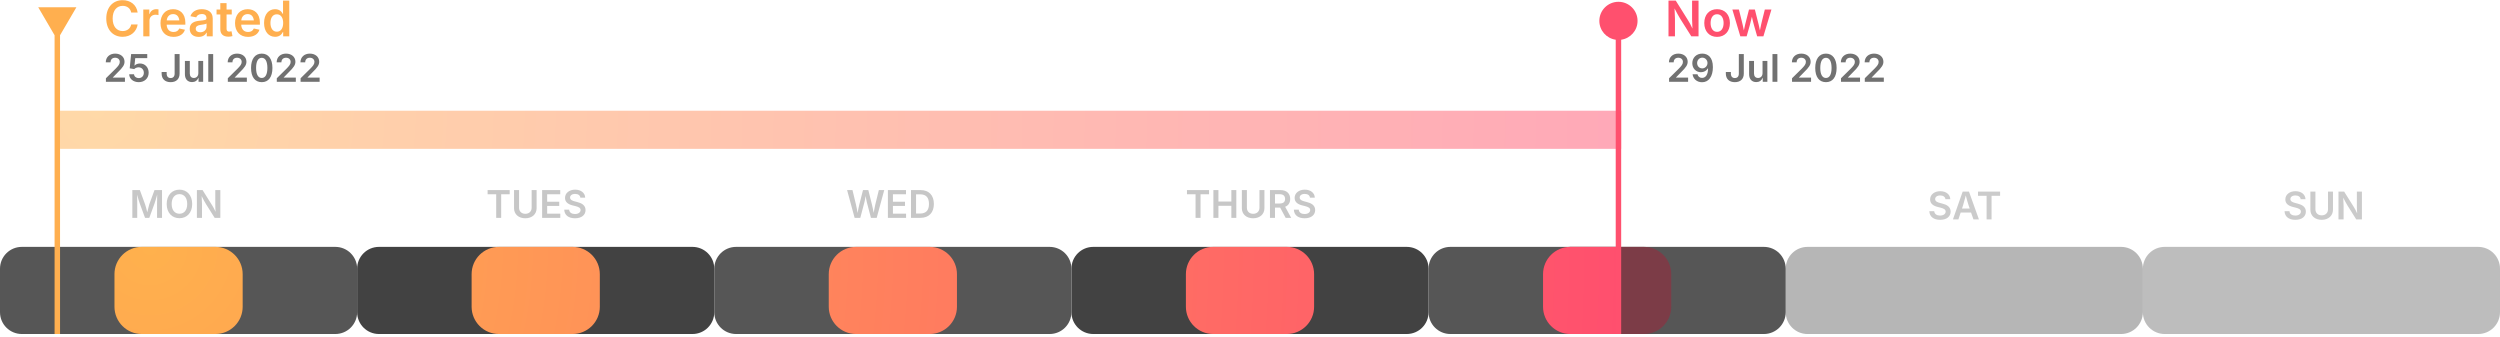
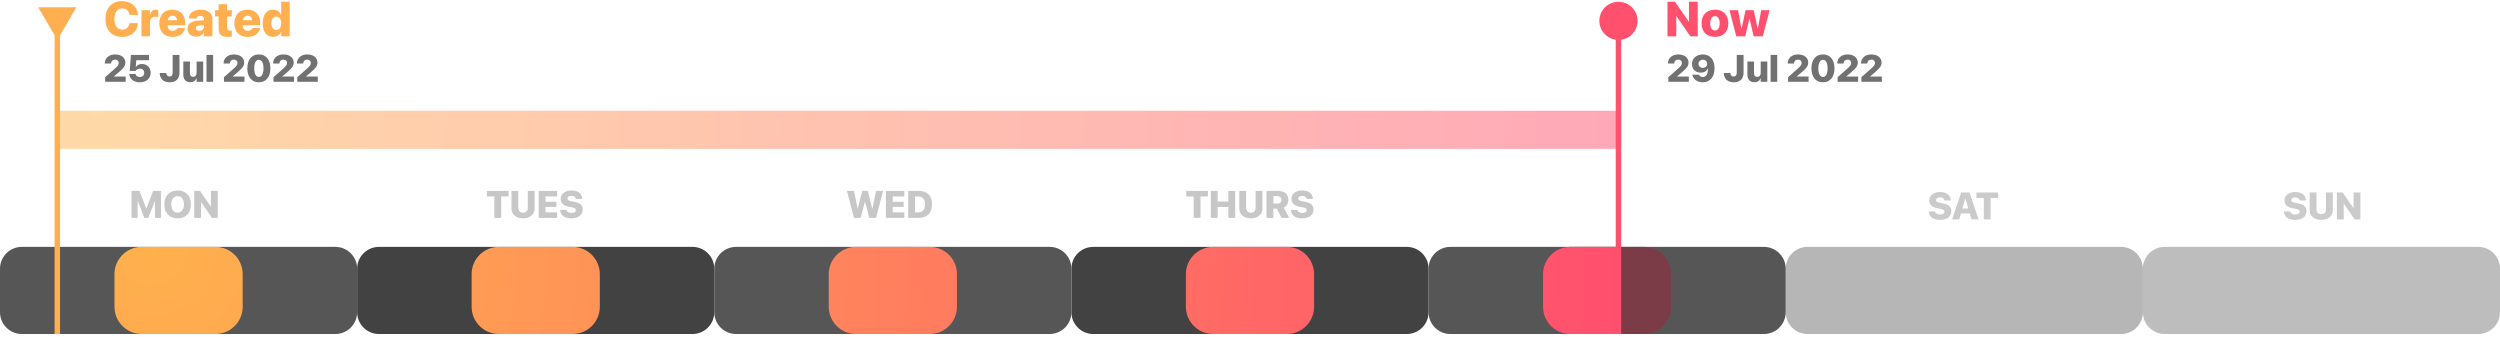
<svg xmlns="http://www.w3.org/2000/svg" width="550px" height="74px" viewBox="0 0 550 74" version="1.1">
  <defs>
    <radialGradient cx="2.343%" cy="0.862%" fx="2.343%" fy="0.862%" r="4000.273%" gradientTransform="translate(0.023433,0.008618),scale(0.02442,1),rotate(1.420099),translate(-0.023433,-0.008618)" id="radialGradient-1">
      <stop stop-color="#FFB14D" offset="0%" />
      <stop stop-color="#FF4F6E" offset="100%" />
    </radialGradient>
    <radialGradient cx="2.343%" cy="0.862%" fx="2.343%" fy="0.862%" r="1689.571%" gradientTransform="translate(0.023433,0.008618),scale(0.057899,1),rotate(3.363852),translate(-0.023433,-0.008618)" id="radialGradient-2">
      <stop stop-color="#FFB14D" offset="0%" />
      <stop stop-color="#FF4F6E" offset="100%" />
    </radialGradient>
  </defs>
  <g id="Page-1" stroke="none" stroke-width="1" fill="none" fill-rule="evenodd">
    <g id="SLA-Explanation-Dark" transform="translate(-27, -48)">
-       <g id="Group-8" transform="translate(27, 45.98998)">
-         <rect id="Rectangle-Copy" fill="#565656" x="0" y="56.323" width="78.571" height="19.17" rx="4.8" />
-         <rect id="Rectangle-Copy" fill="url(#radialGradient-1)" opacity="0.49" x="13.21" y="26.369" width="343.45" height="8.387" />
-         <rect id="Rectangle-Copy-8" fill="#565656" opacity="0.389" x="471.429" y="56.323" width="78.571" height="19.17" rx="4.8" />
-         <rect id="Rectangle-Copy-7" fill="#424242" opacity="0.389" x="392.857" y="56.323" width="78.571" height="19.17" rx="4.8" />
-         <rect id="Rectangle-Copy-6" fill="#565656" x="314.286" y="56.323" width="78.571" height="19.17" rx="4.8" />
-         <rect id="Rectangle-Copy-5" fill="#424242" x="235.714" y="56.323" width="78.571" height="19.17" rx="4.8" />
-         <rect id="Rectangle-Copy-4" fill="#565656" x="157.143" y="56.323" width="78.571" height="19.17" rx="4.8" />
-         <rect id="Rectangle-Copy-2" fill="#424242" x="78.571" y="56.323" width="78.571" height="19.17" rx="4.8" />
-         <rect id="Rectangle-Copy-13" fill="#7C3C47" x="339.469" y="56.323" width="28.205" height="19.17" rx="6" />
-         <path d="M345.469,56.323 L356.281,56.323 L356.281,56.323 L356.281,75.493 L345.469,75.493 C342.155,75.493 339.469,72.807 339.469,69.493 L339.469,62.323 C339.469,59.009 342.155,56.323 345.469,56.323 Z M266.897,56.323 L283.103,56.323 C286.416,56.323 289.103,59.009 289.103,62.323 L289.103,69.493 C289.103,72.807 286.416,75.493 283.103,75.493 L266.897,75.493 C263.584,75.493 260.897,72.807 260.897,69.493 L260.897,62.323 C260.897,59.009 263.584,56.323 266.897,56.323 Z M188.326,56.323 L204.531,56.323 C207.845,56.323 210.531,59.009 210.531,62.323 L210.531,69.493 C210.531,72.807 207.845,75.493 204.531,75.493 L188.326,75.493 C185.012,75.493 182.326,72.807 182.326,69.493 L182.326,62.323 C182.326,59.009 185.012,56.323 188.326,56.323 Z M109.755,56.323 L125.96,56.323 C129.273,56.323 131.96,59.009 131.96,62.323 L131.96,69.493 C131.96,72.807 129.273,75.493 125.96,75.493 L109.755,75.493 C106.441,75.493 103.755,72.807 103.755,69.493 L103.755,62.323 C103.755,59.009 106.441,56.323 109.755,56.323 Z M31.183,56.323 L47.388,56.323 C50.702,56.323 53.388,59.009 53.388,62.323 L53.388,69.493 C53.388,72.807 50.702,75.493 47.388,75.493 L31.183,75.493 C27.869,75.493 25.183,72.807 25.183,69.493 L25.183,62.323 C25.183,59.009 27.869,56.323 31.183,56.323 Z" id="Combined-Shape" fill="url(#radialGradient-2)" />
-         <text id="Mon" font-family="SFProDisplay-Heavy, SF Pro Display" font-size="8.4" font-weight="600" fill="#C7C7C7">
-           <tspan x="28.504" y="49.938">MON</tspan>
-         </text>
-         <text id="Tues" font-family="SFProDisplay-Heavy, SF Pro Display" font-size="8.4" font-weight="600" fill="#C7C7C7">
-           <tspan x="106.931" y="49.938">TUES</tspan>
-         </text>
-         <text id="Wed" font-family="SFProDisplay-Heavy, SF Pro Display" font-size="8.4" font-weight="600" fill="#C7C7C7">
-           <tspan x="186.157" y="49.938">WED</tspan>
-         </text>
-         <text id="Thurs" font-family="SFProDisplay-Heavy, SF Pro Display" font-size="8.4" font-weight="600" fill="#C7C7C7">
-           <tspan x="260.788" y="49.938">THURS</tspan>
-         </text>
-         <text id="Sat" font-family="SFProDisplay-Heavy, SF Pro Display" font-size="8.4" font-weight="600" fill="#CBCBCB">
-           <tspan x="424.064" y="50.278">SAT</tspan>
-         </text>
-         <text id="Sun" font-family="SFProDisplay-Heavy, SF Pro Display" font-size="8.4" font-weight="600" fill="#CBCBCB">
-           <tspan x="502.209" y="50.278">SUN</tspan>
-         </text>
-         <path d="M356.059,2.406 C358.38,2.406 360.262,4.284 360.262,6.6 C360.262,8.713 358.696,10.46 356.659,10.751 L356.659,75.493 L355.459,75.493 L355.459,10.751 C353.422,10.46 351.856,8.713 351.856,6.6 C351.856,4.284 353.738,2.406 356.059,2.406 Z" id="Combined-Shape" fill="#FF506E" fill-rule="nonzero" />
-         <text id="Now" font-family="SFProDisplay-Heavy, SF Pro Display" font-size="10.8" font-weight="600" fill="#FF506E">
-           <tspan x="366.275" y="10">Now</tspan>
-         </text>
-         <path d="M16.812,3.604 L13.209,9.766 L13.21,75.493 L12.009,75.493 L12.008,9.764 L8.406,3.604 L16.812,3.604 Z" id="Combined-Shape" fill="#FFAF4F" fill-rule="nonzero" />
-         <text id="Created" font-family="SFProDisplay-Heavy, SF Pro Display" font-size="10.8" font-weight="600" fill="#FFAF4F">
-           <tspan x="22.832" y="10">Created</tspan>
-         </text>
-         <text id="29-Jul-2022" font-family="SFProDisplay-Heavy, SF Pro Display" font-size="8.4" font-weight="600" fill="#717171">
-           <tspan x="366.649" y="20.01">29 Jul 2022</tspan>
-         </text>
-         <text id="25-Jul-2022" font-family="SFProDisplay-Heavy, SF Pro Display" font-size="8.4" font-weight="600" fill="#717171">
-           <tspan x="22.752" y="20.01">25 Jul 2022</tspan>
-         </text>
+       <g id="Group-8" transform="translate(27, 48.2433)">
+         <rect id="Rectangle-Copy" fill="#565656" x="0" y="54.07" width="78.571" height="19.17" rx="4.8" />
+         <rect id="Rectangle-Copy" fill="url(#radialGradient-1)" opacity="0.49" x="13.21" y="24.116" width="343.45" height="8.387" />
+         <rect id="Rectangle-Copy-8" fill="#565656" opacity="0.389" x="471.429" y="54.07" width="78.571" height="19.17" rx="4.8" />
+         <rect id="Rectangle-Copy-7" fill="#424242" opacity="0.389" x="392.857" y="54.07" width="78.571" height="19.17" rx="4.8" />
+         <rect id="Rectangle-Copy-6" fill="#565656" x="314.286" y="54.07" width="78.571" height="19.17" rx="4.8" />
+         <rect id="Rectangle-Copy-5" fill="#424242" x="235.714" y="54.07" width="78.571" height="19.17" rx="4.8" />
+         <rect id="Rectangle-Copy-4" fill="#565656" x="157.143" y="54.07" width="78.571" height="19.17" rx="4.8" />
+         <rect id="Rectangle-Copy-2" fill="#424242" x="78.571" y="54.07" width="78.571" height="19.17" rx="4.8" />
+         <rect id="Rectangle-Copy-13" fill="#7C3C47" x="339.469" y="54.07" width="28.205" height="19.17" rx="6" />
+         <path d="M345.469,54.07 L356.281,54.07 L356.281,54.07 L356.281,73.24 L345.469,73.24 C342.155,73.24 339.469,70.554 339.469,67.24 L339.469,60.07 C339.469,56.756 342.155,54.07 345.469,54.07 Z M266.897,54.07 L283.103,54.07 C286.416,54.07 289.103,56.756 289.103,60.07 L289.103,67.24 C289.103,70.554 286.416,73.24 283.103,73.24 L266.897,73.24 C263.584,73.24 260.897,70.554 260.897,67.24 L260.897,60.07 C260.897,56.756 263.584,54.07 266.897,54.07 Z M188.326,54.07 L204.531,54.07 C207.845,54.07 210.531,56.756 210.531,60.07 L210.531,67.24 C210.531,70.554 207.845,73.24 204.531,73.24 L188.326,73.24 C185.012,73.24 182.326,70.554 182.326,67.24 L182.326,60.07 C182.326,56.756 185.012,54.07 188.326,54.07 Z M109.755,54.07 L125.96,54.07 C129.273,54.07 131.96,56.756 131.96,60.07 L131.96,67.24 C131.96,70.554 129.273,73.24 125.96,73.24 L109.755,73.24 C106.441,73.24 103.755,70.554 103.755,67.24 L103.755,60.07 C103.755,56.756 106.441,54.07 109.755,54.07 Z M31.183,54.07 L47.388,54.07 C50.702,54.07 53.388,56.756 53.388,60.07 L53.388,67.24 C53.388,70.554 50.702,73.24 47.388,73.24 L31.183,73.24 C27.869,73.24 25.183,70.554 25.183,67.24 L25.183,60.07 C25.183,56.756 27.869,54.07 31.183,54.07 Z" id="Combined-Shape" fill="url(#radialGradient-2)" />
+         <g id="Mon" transform="translate(28.95129, 41.65903)" fill="#C7C7C7" fill-rule="nonzero">
+           <polygon id="Path" points="0 6.025 1.325 6.025 1.325 2.326 1.358 2.326 2.805 6.025 3.667 6.025 5.115 2.326 5.147 2.326 5.147 6.025 6.472 6.025 6.472 0.107 4.733 0.107 3.248 3.974 3.224 3.974 1.739 0.107 0 0.107" />
+           <path d="M10.123,6.132 C11.927,6.132 13.047,4.955 13.047,3.068 L13.047,3.06 C13.047,1.177 11.923,0 10.123,0 C8.334,0 7.202,1.177 7.202,3.06 L7.202,3.068 C7.202,4.955 8.326,6.132 10.123,6.132 Z M10.123,4.885 C9.278,4.885 8.736,4.192 8.736,3.068 L8.736,3.06 C8.736,1.936 9.282,1.247 10.123,1.247 C10.972,1.247 11.517,1.94 11.517,3.06 L11.517,3.068 C11.517,4.179 10.984,4.885 10.123,4.885 Z" id="Shape" />
+           <polygon id="Path" points="13.781 6.025 15.282 6.025 15.282 2.572 15.311 2.572 17.69 6.025 18.953 6.025 18.953 0.107 17.452 0.107 17.452 3.523 17.423 3.523 15.057 0.107 13.781 0.107" />
+         </g>
+         <g id="Tues" transform="translate(107.12, 41.65903)" fill="#C7C7C7" fill-rule="nonzero">
+           <polygon id="Path" points="1.632 6.025 3.134 6.025 3.134 1.317 4.766 1.317 4.766 0.107 0 0.107 0 1.317 1.632 1.317" />
+           <path d="M7.949,6.132 C9.503,6.132 10.5,5.254 10.5,3.925 L10.5,0.107 L8.995,0.107 L8.995,3.782 C8.995,4.471 8.626,4.885 7.953,4.885 C7.276,4.885 6.907,4.471 6.907,3.782 L6.907,0.107 L5.402,0.107 L5.402,3.925 C5.402,5.258 6.407,6.132 7.949,6.132 Z" id="Path" />
+           <polygon id="Path" points="11.394 6.025 15.451 6.025 15.451 4.815 12.899 4.815 12.899 3.618 15.299 3.618 15.299 2.486 12.899 2.486 12.899 1.317 15.451 1.317 15.451 0.107 11.394 0.107" />
+           <path d="M18.58,6.132 C20.147,6.132 21.074,5.381 21.074,4.2 L21.074,4.196 C21.074,3.248 20.491,2.74 19.236,2.498 L18.629,2.383 C17.994,2.264 17.715,2.096 17.715,1.776 L17.715,1.772 C17.715,1.431 18.026,1.181 18.58,1.181 C19.121,1.181 19.503,1.423 19.548,1.813 L19.552,1.858 L20.951,1.858 L20.947,1.772 C20.893,0.697 20.053,0 18.568,0 C17.21,0 16.222,0.734 16.222,1.874 L16.222,1.879 C16.222,2.785 16.841,3.363 18.014,3.581 L18.621,3.696 C19.314,3.831 19.577,3.987 19.577,4.323 L19.577,4.327 C19.577,4.696 19.208,4.951 18.609,4.951 C18.03,4.951 17.587,4.7 17.514,4.319 L17.505,4.274 L16.107,4.274 L16.111,4.348 C16.177,5.48 17.108,6.132 18.58,6.132 Z" id="Path" />
+         </g>
+         <g id="Wed" transform="translate(186.3252, 41.76567)" fill="#C7C7C7" fill-rule="nonzero">
+           <polygon id="Path" points="1.546 5.919 3.027 5.919 3.962 2.367 3.991 2.367 4.93 5.919 6.411 5.919 7.957 0 6.403 0 5.599 3.913 5.57 3.913 4.61 0 3.347 0 2.387 3.913 2.358 3.913 1.554 0 0 0" />
+           <polygon id="Path" points="8.572 5.919 12.629 5.919 12.629 4.709 10.078 4.709 10.078 3.511 12.477 3.511 12.477 2.379 10.078 2.379 10.078 1.21 12.629 1.21 12.629 0 8.572 0" />
+           <path d="M13.478,5.919 L15.881,5.919 C17.665,5.919 18.72,4.815 18.72,2.924 L18.72,2.916 C18.72,1.034 17.665,0 15.881,0 L13.478,0 L13.478,5.919 Z M14.983,4.704 L14.983,1.214 L15.684,1.214 C16.632,1.214 17.19,1.813 17.19,2.92 L17.19,2.929 C17.19,4.11 16.665,4.704 15.684,4.704 L14.983,4.704 Z" id="Shape" />
+         </g>
+         <g id="Thurs" transform="translate(260.9768, 41.65903)" fill="#C7C7C7" fill-rule="nonzero">
+           <polygon id="Path" points="1.632 6.025 3.134 6.025 3.134 1.317 4.766 1.317 4.766 0.107 0 0.107 0 1.317 1.632 1.317" />
+           <polygon id="Path" points="5.402 6.025 6.907 6.025 6.907 3.642 9.265 3.642 9.265 6.025 10.767 6.025 10.767 0.107 9.265 0.107 9.265 2.432 6.907 2.432 6.907 0.107 5.402 0.107" />
+           <path d="M14.212,6.132 C15.766,6.132 16.763,5.254 16.763,3.925 L16.763,0.107 L15.258,0.107 L15.258,3.782 C15.258,4.471 14.889,4.885 14.216,4.885 C13.539,4.885 13.17,4.471 13.17,3.782 L13.17,0.107 L11.665,0.107 L11.665,3.925 C11.665,5.258 12.67,6.132 14.212,6.132 Z" id="Path" />
+           <path d="M17.657,6.025 L19.163,6.025 L19.163,3.987 L19.929,3.987 L20.947,6.025 L22.637,6.025 L21.451,3.761 C22.066,3.495 22.46,2.838 22.46,2.079 L22.46,2.071 C22.46,0.816 21.652,0.107 20.221,0.107 L17.657,0.107 L17.657,6.025 Z M19.163,2.896 L19.163,1.243 L20.044,1.243 C20.573,1.243 20.926,1.571 20.926,2.067 L20.926,2.075 C20.926,2.576 20.586,2.896 20.053,2.896 L19.163,2.896 Z" id="Shape" />
+           <path d="M25.495,6.132 C27.062,6.132 27.989,5.381 27.989,4.2 L27.989,4.196 C27.989,3.248 27.407,2.74 26.152,2.498 L25.545,2.383 C24.909,2.264 24.63,2.096 24.63,1.776 L24.63,1.772 C24.63,1.431 24.942,1.181 25.495,1.181 C26.037,1.181 26.418,1.423 26.463,1.813 L26.467,1.858 L27.866,1.858 L27.862,1.772 C27.809,0.697 26.968,0 25.483,0 C24.125,0 23.137,0.734 23.137,1.874 L23.137,1.879 C23.137,2.785 23.756,3.363 24.929,3.581 L25.536,3.696 C26.229,3.831 26.492,3.987 26.492,4.323 L26.492,4.327 C26.492,4.696 26.123,4.951 25.524,4.951 C24.946,4.951 24.503,4.7 24.429,4.319 L24.421,4.274 L23.022,4.274 L23.026,4.348 C23.092,5.48 24.023,6.132 25.495,6.132 Z" id="Path" />
+         </g>
+         <g id="Sat" transform="translate(424.318, 41.99905)" fill="#CBCBCB" fill-rule="nonzero">
+           <path d="M2.473,6.132 C4.04,6.132 4.967,5.381 4.967,4.2 L4.967,4.196 C4.967,3.248 4.385,2.74 3.129,2.498 L2.522,2.383 C1.887,2.264 1.608,2.096 1.608,1.776 L1.608,1.772 C1.608,1.431 1.92,1.181 2.473,1.181 C3.015,1.181 3.396,1.423 3.441,1.813 L3.445,1.858 L4.844,1.858 L4.84,1.772 C4.787,0.697 3.946,0 2.461,0 C1.103,0 0.115,0.734 0.115,1.874 L0.115,1.879 C0.115,2.785 0.734,3.363 1.907,3.581 L2.514,3.696 C3.207,3.831 3.47,3.987 3.47,4.323 L3.47,4.327 C3.47,4.696 3.101,4.951 2.502,4.951 C1.924,4.951 1.481,4.7 1.407,4.319 L1.399,4.274 L0,4.274 L0.004,4.348 C0.07,5.48 1.001,6.132 2.473,6.132 Z" id="Path" />
+           <path d="M5.143,6.025 L6.722,6.025 L7.092,4.725 L9.023,4.725 L9.393,6.025 L10.972,6.025 L8.978,0.107 L7.137,0.107 L5.143,6.025 Z M8.043,1.395 L8.072,1.395 L8.712,3.642 L7.403,3.642 L8.043,1.395 Z" id="Shape" />
+           <polygon id="Path" points="12.124 6.025 13.625 6.025 13.625 1.317 15.258 1.317 15.258 0.107 10.492 0.107 10.492 1.317 12.124 1.317" />
+         </g>
+         <g id="Sun" transform="translate(502.4629, 41.99905)" fill="#CBCBCB" fill-rule="nonzero">
+           <path d="M2.473,6.132 C4.04,6.132 4.967,5.381 4.967,4.2 L4.967,4.196 C4.967,3.248 4.385,2.74 3.129,2.498 L2.522,2.383 C1.887,2.264 1.608,2.096 1.608,1.776 L1.608,1.772 C1.608,1.431 1.92,1.181 2.473,1.181 C3.015,1.181 3.396,1.423 3.441,1.813 L3.445,1.858 L4.844,1.858 L4.84,1.772 C4.787,0.697 3.946,0 2.461,0 C1.103,0 0.115,0.734 0.115,1.874 L0.115,1.879 C0.115,2.785 0.734,3.363 1.907,3.581 L2.514,3.696 C3.207,3.831 3.47,3.987 3.47,4.323 L3.47,4.327 C3.47,4.696 3.101,4.951 2.502,4.951 C1.924,4.951 1.481,4.7 1.407,4.319 L1.399,4.274 L0,4.274 L0.004,4.348 C0.07,5.48 1.001,6.132 2.473,6.132 Z" id="Path" />
+           <path d="M8.207,6.132 C9.762,6.132 10.758,5.254 10.758,3.925 L10.758,0.107 L9.253,0.107 L9.253,3.782 C9.253,4.471 8.884,4.885 8.211,4.885 C7.535,4.885 7.165,4.471 7.165,3.782 L7.165,0.107 L5.66,0.107 L5.66,3.925 C5.66,5.258 6.665,6.132 8.207,6.132 Z" id="Path" />
+           <polygon id="Path" points="11.653 6.025 13.154 6.025 13.154 2.572 13.182 2.572 15.561 6.025 16.825 6.025 16.825 0.107 15.323 0.107 15.323 3.523 15.295 3.523 12.928 0.107 11.653 0.107" />
+         </g>
+         <path d="M356.059,0.153 C358.38,0.153 360.262,2.031 360.262,4.347 C360.262,6.459 358.696,8.207 356.659,8.498 L356.659,73.24 L355.459,73.24 L355.459,8.498 C353.422,8.207 351.856,6.459 351.856,4.347 C351.856,2.031 353.738,0.153 356.059,0.153 Z" id="Combined-Shape" fill="#FF506E" fill-rule="nonzero" />
+         <g id="Now" transform="translate(366.8499, 0.137109)" fill="#FF506E" fill-rule="nonzero">
+           <polygon id="Path" points="0 7.61 1.93 7.61 1.93 3.169 1.967 3.169 5.026 7.61 6.65 7.61 6.65 0 4.72 0 4.72 4.393 4.683 4.393 1.64 0 0 0" />
+           <path d="M10.436,7.731 C12.245,7.731 13.373,6.639 13.373,4.741 L13.373,4.73 C13.373,2.858 12.224,1.746 10.436,1.746 C8.654,1.746 7.499,2.869 7.499,4.73 L7.499,4.741 C7.499,6.634 8.617,7.731 10.436,7.731 Z M10.441,6.312 C9.793,6.312 9.397,5.753 9.397,4.741 L9.397,4.73 C9.397,3.739 9.803,3.164 10.436,3.164 C11.069,3.164 11.48,3.739 11.48,4.73 L11.48,4.741 C11.48,5.748 11.079,6.312 10.441,6.312 Z" id="Shape" />
+           <polygon id="Path" points="15.129 7.61 17.112 7.61 18.009 3.744 18.046 3.744 18.958 7.61 20.972 7.61 22.454 1.867 20.609 1.867 19.881 5.922 19.844 5.922 18.958 1.867 17.17 1.867 16.295 5.922 16.258 5.922 15.525 1.867 13.637 1.867" />
+         </g>
+         <path d="M16.812,1.351 L13.209,7.513 L13.21,73.24 L12.009,73.24 L12.008,7.511 L8.406,1.351 L16.812,1.351 Z" id="Combined-Shape" fill="#FFAF4F" fill-rule="nonzero" />
+         <g id="Created" transform="translate(23.19574, 0)" fill="#FFAF4F" fill-rule="nonzero">
+           <path d="M3.702,7.884 C5.679,7.884 7.072,6.613 7.14,4.91 L7.146,4.852 L5.284,4.852 L5.273,4.91 C5.142,5.759 4.546,6.281 3.707,6.281 C2.647,6.281 1.972,5.405 1.972,3.934 L1.972,3.929 C1.972,2.473 2.642,1.603 3.702,1.603 C4.588,1.603 5.142,2.162 5.263,2.953 L5.273,3.032 L7.135,3.032 L7.135,2.979 C7.066,1.276 5.69,0 3.702,0 C1.429,0 0,1.45 0,3.934 L0,3.939 C0,6.423 1.419,7.884 3.702,7.884 Z" id="Path" />
+           <path d="M7.926,7.747 L9.798,7.747 L9.798,4.688 C9.798,3.887 10.225,3.449 11.011,3.449 C11.232,3.449 11.449,3.491 11.607,3.554 L11.607,1.956 C11.464,1.909 11.301,1.883 11.122,1.883 C10.441,1.883 9.977,2.289 9.819,3.011 L9.782,3.011 L9.782,2.004 L7.926,2.004 L7.926,7.747 Z" id="Path" />
+           <path d="M14.771,7.868 C16.601,7.868 17.323,6.792 17.497,5.996 L17.513,5.933 L15.826,5.933 L15.82,5.959 C15.736,6.196 15.409,6.539 14.808,6.539 C14.128,6.539 13.706,6.08 13.685,5.305 L17.545,5.305 L17.545,4.757 C17.545,3.016 16.443,1.883 14.708,1.883 C12.962,1.883 11.855,3.027 11.855,4.873 L11.855,4.878 C11.855,6.734 12.957,7.868 14.771,7.868 Z M14.75,3.212 C15.298,3.212 15.688,3.56 15.783,4.203 L13.711,4.203 C13.806,3.57 14.201,3.212 14.75,3.212 Z" id="Shape" />
+           <path d="M19.992,7.826 C20.74,7.826 21.31,7.499 21.637,6.935 L21.674,6.935 L21.674,7.747 L23.541,7.747 L23.541,3.829 C23.541,2.663 22.523,1.883 20.978,1.883 C19.38,1.883 18.425,2.647 18.336,3.765 L18.33,3.834 L20.013,3.834 L20.023,3.781 C20.087,3.486 20.382,3.254 20.883,3.254 C21.405,3.254 21.674,3.512 21.674,3.929 L21.674,4.213 L20.366,4.298 C18.884,4.398 18.051,5.004 18.051,6.086 L18.051,6.091 C18.051,7.093 18.837,7.826 19.992,7.826 Z M19.886,5.97 L19.886,5.964 C19.886,5.621 20.145,5.405 20.667,5.374 L21.674,5.305 L21.674,5.69 C21.674,6.175 21.247,6.534 20.646,6.534 C20.187,6.534 19.886,6.328 19.886,5.97 Z" id="Shape" />
+           <path d="M26.926,7.868 C27.316,7.868 27.596,7.836 27.802,7.799 L27.802,6.471 C27.696,6.486 27.601,6.497 27.454,6.497 C26.995,6.497 26.773,6.312 26.773,5.817 L26.773,3.375 L27.802,3.375 L27.802,2.004 L26.773,2.004 L26.773,0.68 L24.901,0.68 L24.901,2.004 L24.121,2.004 L24.121,3.375 L24.901,3.375 L24.901,6.07 C24.901,7.367 25.534,7.868 26.926,7.868 Z" id="Path" />
+           <path d="M31.282,7.868 C33.112,7.868 33.834,6.792 34.008,5.996 L34.024,5.933 L32.337,5.933 L32.331,5.959 C32.247,6.196 31.92,6.539 31.319,6.539 C30.639,6.539 30.217,6.08 30.196,5.305 L34.056,5.305 L34.056,4.757 C34.056,3.016 32.954,1.883 31.219,1.883 C29.473,1.883 28.366,3.027 28.366,4.873 L28.366,4.878 C28.366,6.734 29.468,7.868 31.282,7.868 Z M31.261,3.212 C31.809,3.212 32.2,3.56 32.295,4.203 L30.222,4.203 C30.317,3.57 30.712,3.212 31.261,3.212 Z" id="Shape" />
+           <path d="M36.893,7.868 C37.721,7.868 38.348,7.451 38.633,6.766 L38.67,6.766 L38.67,7.747 L40.537,7.747 L40.537,0.137 L38.67,0.137 L38.67,3.022 L38.633,3.022 C38.343,2.31 37.716,1.883 36.893,1.883 C35.448,1.883 34.604,2.969 34.604,4.873 L34.604,4.878 C34.604,6.766 35.459,7.868 36.893,7.868 Z M37.584,6.349 C36.925,6.349 36.503,5.785 36.503,4.878 L36.503,4.873 C36.503,3.955 36.925,3.407 37.584,3.407 C38.232,3.407 38.67,3.96 38.67,4.873 L38.67,4.878 C38.67,5.79 38.238,6.349 37.584,6.349 Z" id="Shape" />
+         </g>
+         <g id="29-Jul-2022" transform="translate(366.9488, 11.73151)" fill="#717171" fill-rule="nonzero">
+           <path d="M0.086,6.025 L4.598,6.025 L4.598,4.869 L2.022,4.869 L2.022,4.819 L3.179,3.835 C4.159,2.986 4.524,2.531 4.524,1.776 L4.524,1.768 C4.524,0.718 3.622,0 2.276,0 C0.943,0 0,0.8 0,1.961 L0,1.997 L1.378,1.997 L1.382,1.952 C1.407,1.477 1.747,1.136 2.28,1.136 C2.744,1.136 3.068,1.436 3.068,1.854 L3.068,1.862 C3.068,2.231 2.924,2.502 2.182,3.158 L0.086,5 L0.086,6.025 Z" id="Path" />
+           <path d="M7.658,0 C6.292,0 5.283,0.87 5.283,2.104 L5.283,2.112 C5.283,3.212 6.037,4.011 7.19,4.011 C7.99,4.011 8.556,3.622 8.79,3.06 L8.818,3.06 C8.818,3.146 8.814,3.244 8.81,3.339 C8.757,4.278 8.412,4.975 7.67,4.975 C7.252,4.975 6.973,4.762 6.841,4.475 L6.829,4.446 L5.357,4.446 L5.365,4.479 C5.533,5.422 6.448,6.132 7.67,6.132 C9.261,6.132 10.25,4.963 10.25,3.052 L10.25,3.043 C10.25,1.136 9.27,0 7.658,0 Z M7.67,2.957 C7.141,2.957 6.731,2.588 6.731,2.055 L6.731,2.047 C6.731,1.546 7.157,1.161 7.682,1.161 C8.211,1.161 8.626,1.546 8.626,2.059 L8.626,2.063 C8.626,2.588 8.207,2.957 7.67,2.957 Z" id="Shape" />
+           <path d="M14.462,6.132 C15.844,6.132 16.636,5.373 16.636,4.056 L16.636,0.107 L15.135,0.107 L15.135,4.044 C15.135,4.577 14.897,4.856 14.446,4.856 C14.011,4.856 13.753,4.565 13.74,4.097 L13.74,4.085 L12.292,4.085 L12.292,4.106 C12.309,5.357 13.137,6.132 14.462,6.132 Z" id="Path" />
+           <path d="M19.019,6.12 C19.696,6.12 20.151,5.8 20.377,5.238 L20.405,5.238 L20.405,6.025 L21.857,6.025 L21.857,1.559 L20.405,1.559 L20.405,4.093 C20.405,4.59 20.114,4.938 19.655,4.938 C19.175,4.938 18.937,4.635 18.937,4.122 L18.937,1.559 L17.481,1.559 L17.481,4.434 C17.481,5.492 18.039,6.12 19.019,6.12 Z" id="Path" />
+           <polygon id="Path" points="22.583 6.025 24.039 6.025 24.039 0.107 22.583 0.107" />
+           <path d="M26.426,6.025 L30.938,6.025 L30.938,4.869 L28.362,4.869 L28.362,4.819 L29.519,3.835 C30.499,2.986 30.864,2.531 30.864,1.776 L30.864,1.768 C30.864,0.718 29.962,0 28.617,0 C27.284,0 26.34,0.8 26.34,1.961 L26.34,1.997 L27.718,1.997 L27.722,1.952 C27.747,1.477 28.087,1.136 28.621,1.136 C29.084,1.136 29.408,1.436 29.408,1.854 L29.408,1.862 C29.408,2.231 29.265,2.502 28.522,3.158 L26.426,5 L26.426,6.025 Z" id="Path" />
+           <path d="M34.104,6.132 C35.679,6.132 36.639,4.955 36.639,3.068 L36.639,3.06 C36.639,1.173 35.679,0 34.104,0 C32.529,0 31.566,1.173 31.566,3.06 L31.566,3.068 C31.566,4.955 32.529,6.132 34.104,6.132 Z M34.104,4.955 C33.452,4.955 33.087,4.27 33.087,3.068 L33.087,3.06 C33.087,1.858 33.452,1.177 34.104,1.177 C34.757,1.177 35.118,1.858 35.118,3.06 L35.118,3.068 C35.118,4.27 34.757,4.955 34.104,4.955 Z" id="Shape" />
+           <path d="M37.328,6.025 L41.84,6.025 L41.84,4.869 L39.264,4.869 L39.264,4.819 L40.421,3.835 C41.401,2.986 41.766,2.531 41.766,1.776 L41.766,1.768 C41.766,0.718 40.864,0 39.519,0 C38.186,0 37.242,0.8 37.242,1.961 L37.242,1.997 L38.62,1.997 L38.624,1.952 C38.649,1.477 38.989,1.136 39.523,1.136 C39.986,1.136 40.31,1.436 40.31,1.854 L40.31,1.862 C40.31,2.231 40.167,2.502 39.424,3.158 L37.328,5 L37.328,6.025 Z" id="Path" />
+           <path d="M42.558,6.025 L47.07,6.025 L47.07,4.869 L44.494,4.869 L44.494,4.819 L45.65,3.835 C46.631,2.986 46.996,2.531 46.996,1.776 L46.996,1.768 C46.996,0.718 46.093,0 44.748,0 C43.415,0 42.472,0.8 42.472,1.961 L42.472,1.997 L43.85,1.997 L43.854,1.952 C43.879,1.477 44.219,1.136 44.752,1.136 C45.216,1.136 45.54,1.436 45.54,1.854 L45.54,1.862 C45.54,2.231 45.396,2.502 44.654,3.158 L42.558,5 L42.558,6.025 Z" id="Path" />
+         </g>
+         <g id="25-Jul-2022" transform="translate(23.05137, 11.73151)" fill="#717171" fill-rule="nonzero">
+           <path d="M0.086,6.025 L4.598,6.025 L4.598,4.869 L2.022,4.869 L2.022,4.819 L3.179,3.835 C4.159,2.986 4.524,2.531 4.524,1.776 L4.524,1.768 C4.524,0.718 3.622,0 2.276,0 C0.943,0 0,0.8 0,1.961 L0,1.997 L1.378,1.997 L1.382,1.952 C1.407,1.477 1.747,1.136 2.28,1.136 C2.744,1.136 3.068,1.436 3.068,1.854 L3.068,1.862 C3.068,2.231 2.924,2.502 2.182,3.158 L0.086,5 L0.086,6.025 Z" id="Path" />
+           <path d="M7.715,6.132 C9.13,6.132 10.098,5.283 10.098,4.02 L10.098,4.011 C10.098,2.904 9.29,2.104 8.174,2.104 C7.559,2.104 7.075,2.362 6.841,2.76 L6.813,2.76 L6.932,1.263 L9.729,1.263 L9.729,0.107 L5.746,0.107 L5.492,3.634 L6.796,3.634 C6.858,3.515 6.956,3.404 7.079,3.318 C7.247,3.195 7.465,3.125 7.715,3.125 C8.277,3.125 8.679,3.499 8.679,4.04 L8.679,4.048 C8.679,4.594 8.281,4.975 7.715,4.975 C7.219,4.975 6.862,4.684 6.768,4.315 L6.759,4.286 L5.394,4.286 L5.398,4.356 C5.463,5.357 6.341,6.132 7.715,6.132 Z" id="Path" />
+           <path d="M14.257,6.132 C15.639,6.132 16.431,5.373 16.431,4.056 L16.431,0.107 L14.93,0.107 L14.93,4.044 C14.93,4.577 14.692,4.856 14.241,4.856 C13.806,4.856 13.547,4.565 13.535,4.097 L13.535,4.085 L12.087,4.085 L12.087,4.106 C12.104,5.357 12.932,6.132 14.257,6.132 Z" id="Path" />
+           <path d="M18.814,6.12 C19.491,6.12 19.946,5.8 20.171,5.238 L20.2,5.238 L20.2,6.025 L21.652,6.025 L21.652,1.559 L20.2,1.559 L20.2,4.093 C20.2,4.59 19.909,4.938 19.45,4.938 C18.97,4.938 18.732,4.635 18.732,4.122 L18.732,1.559 L17.276,1.559 L17.276,4.434 C17.276,5.492 17.834,6.12 18.814,6.12 Z" id="Path" />
+           <polygon id="Path" points="22.378 6.025 23.834 6.025 23.834 0.107 22.378 0.107" />
+           <path d="M26.221,6.025 L30.733,6.025 L30.733,4.869 L28.157,4.869 L28.157,4.819 L29.314,3.835 C30.294,2.986 30.659,2.531 30.659,1.776 L30.659,1.768 C30.659,0.718 29.757,0 28.412,0 C27.079,0 26.135,0.8 26.135,1.961 L26.135,1.997 L27.513,1.997 L27.517,1.952 C27.542,1.477 27.882,1.136 28.416,1.136 C28.879,1.136 29.203,1.436 29.203,1.854 L29.203,1.862 C29.203,2.231 29.06,2.502 28.317,3.158 L26.221,5 L26.221,6.025 Z" id="Path" />
+           <path d="M33.899,6.132 C35.474,6.132 36.434,4.955 36.434,3.068 L36.434,3.06 C36.434,1.173 35.474,0 33.899,0 C32.324,0 31.361,1.173 31.361,3.06 L31.361,3.068 C31.361,4.955 32.324,6.132 33.899,6.132 Z M33.899,4.955 C33.247,4.955 32.882,4.27 32.882,3.068 L32.882,3.06 C32.882,1.858 33.247,1.177 33.899,1.177 C34.552,1.177 34.913,1.858 34.913,3.06 L34.913,3.068 C34.913,4.27 34.552,4.955 33.899,4.955 Z" id="Shape" />
+           <path d="M37.123,6.025 L41.635,6.025 L41.635,4.869 L39.059,4.869 L39.059,4.819 L40.216,3.835 C41.196,2.986 41.561,2.531 41.561,1.776 L41.561,1.768 C41.561,0.718 40.659,0 39.313,0 C37.98,0 37.037,0.8 37.037,1.961 L37.037,1.997 L38.415,1.997 L38.419,1.952 C38.444,1.477 38.784,1.136 39.318,1.136 C39.781,1.136 40.105,1.436 40.105,1.854 L40.105,1.862 C40.105,2.231 39.962,2.502 39.219,3.158 L37.123,5 L37.123,6.025 Z" id="Path" />
+           <path d="M42.353,6.025 L46.864,6.025 L46.864,4.869 L44.289,4.869 L44.289,4.819 L45.445,3.835 C46.426,2.986 46.791,2.531 46.791,1.776 L46.791,1.768 C46.791,0.718 45.888,0 44.543,0 C43.21,0 42.267,0.8 42.267,1.961 L42.267,1.997 L43.645,1.997 L43.649,1.952 C43.673,1.477 44.014,1.136 44.547,1.136 C45.011,1.136 45.335,1.436 45.335,1.854 L45.335,1.862 C45.335,2.231 45.191,2.502 44.449,3.158 L42.353,5 L42.353,6.025 Z" id="Path" />
+         </g>
      </g>
    </g>
  </g>
</svg>
